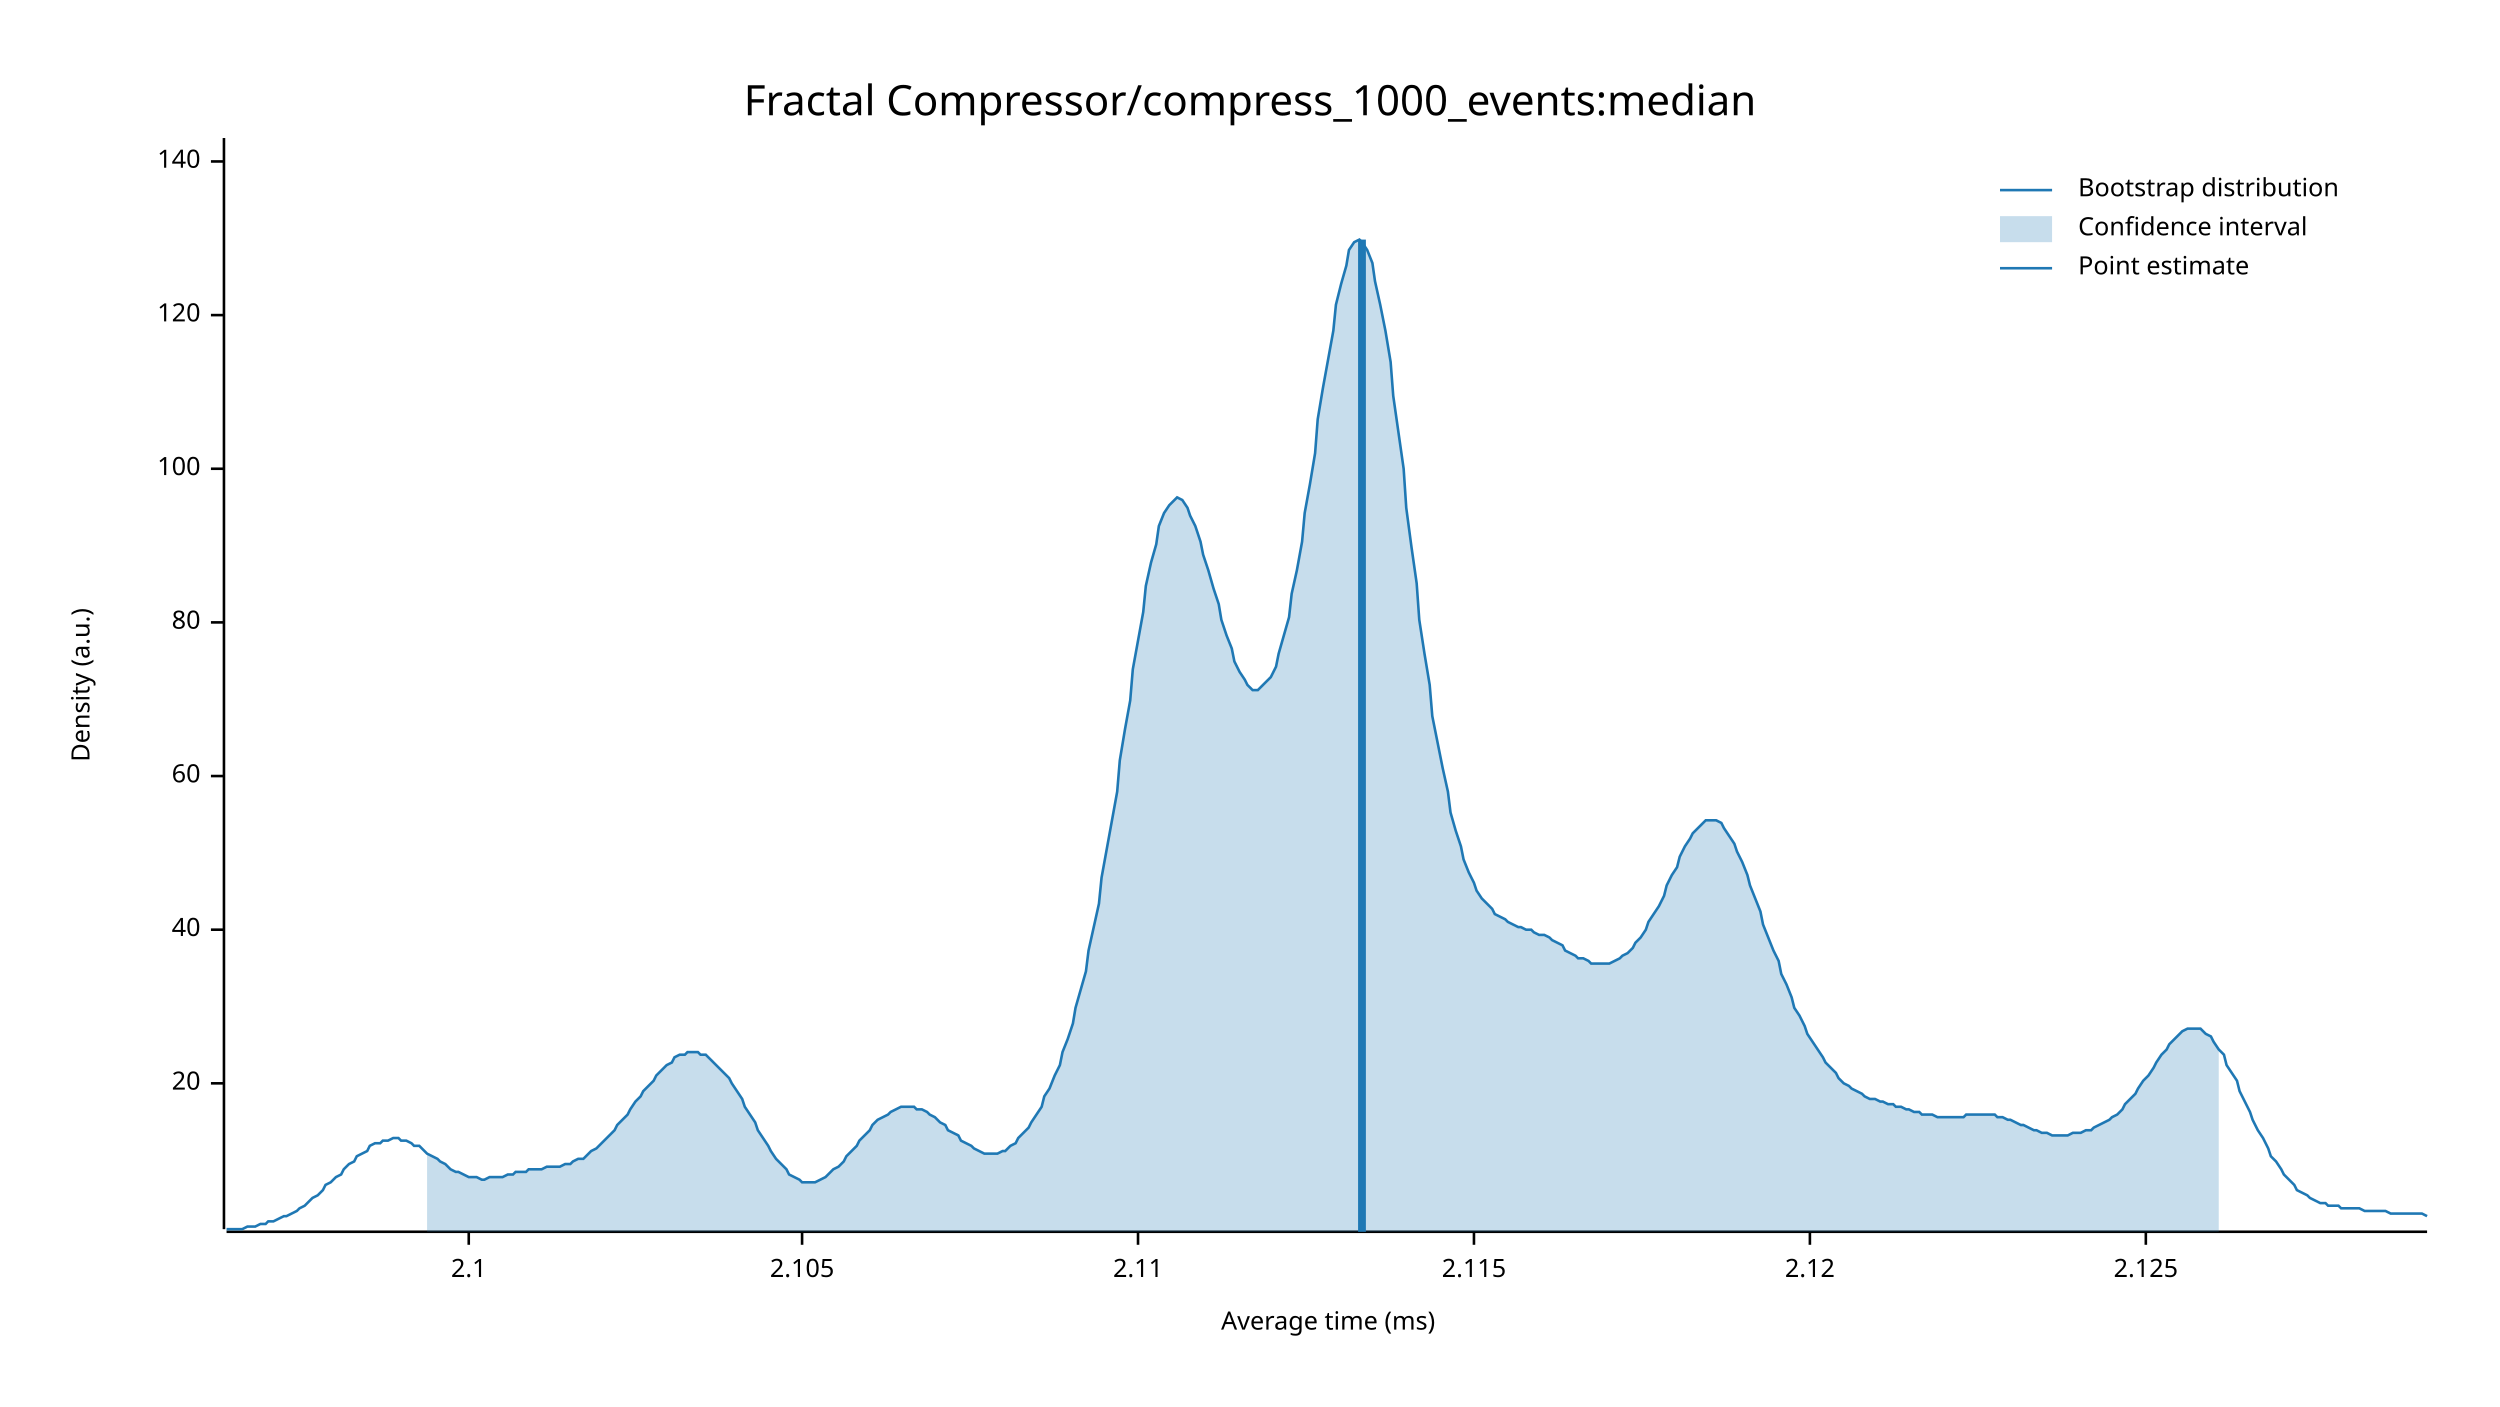
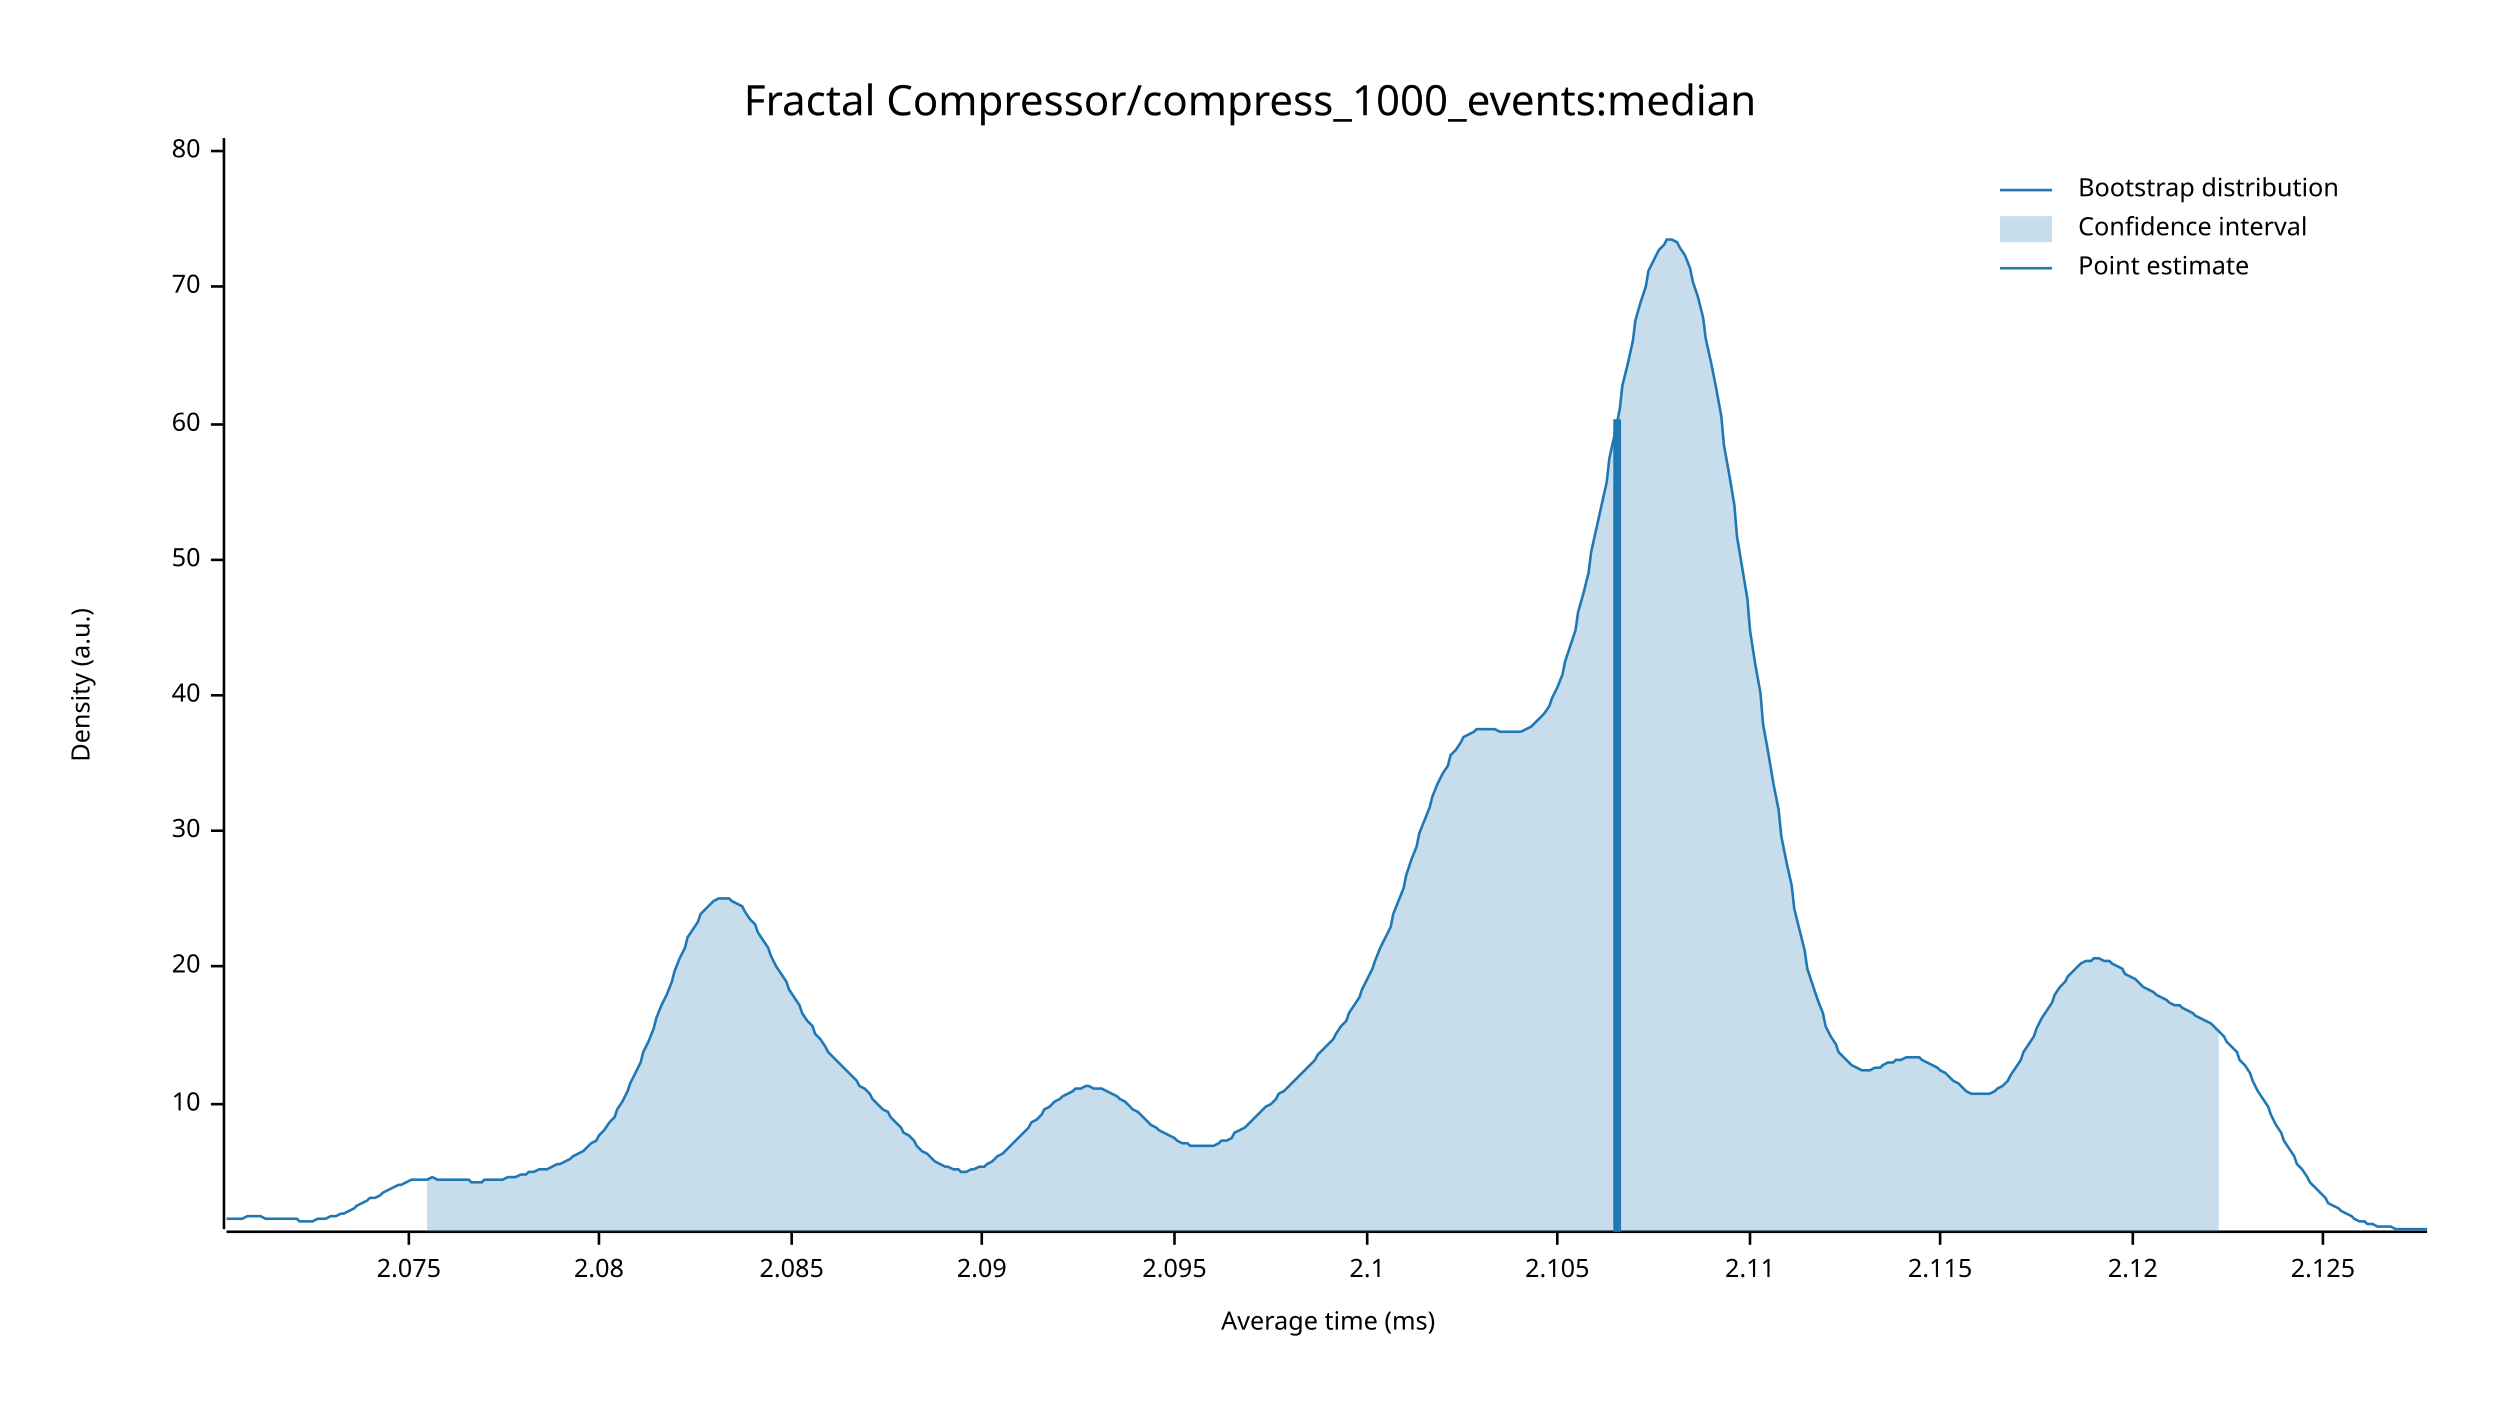
<svg xmlns="http://www.w3.org/2000/svg" width="960" height="540" viewBox="0 0 960 540">
  <text x="480" y="32" dy="0.76em" text-anchor="middle" font-family="sans-serif" font-size="16.129" opacity="1" fill="#000000">
Fractal Compressor/compress_1000_events:median
</text>
  <text x="27" y="263" dy="0.76em" text-anchor="middle" font-family="sans-serif" font-size="9.677" opacity="1" fill="#000000" transform="rotate(270, 27, 263)">
Density (a.u.)
</text>
  <text x="510" y="513" dy="-0.5ex" text-anchor="middle" font-family="sans-serif" font-size="9.677" opacity="1" fill="#000000">
Average time (ms)
</text>
  <polyline fill="none" opacity="1" stroke="#000000" stroke-width="1" points="86,53 86,472 " />
-   <text x="77" y="416" dy="0.5ex" text-anchor="end" font-family="sans-serif" font-size="9.677" opacity="1" fill="#000000">
+   <text x="77" y="424" dy="0.5ex" text-anchor="end" font-family="sans-serif" font-size="9.677" opacity="1" fill="#000000">
+ 10
+ </text>
+   <polyline fill="none" opacity="1" stroke="#000000" stroke-width="1" points="81,424 86,424 " />
+   <text x="77" y="371" dy="0.5ex" text-anchor="end" font-family="sans-serif" font-size="9.677" opacity="1" fill="#000000">
20
</text>
-   <polyline fill="none" opacity="1" stroke="#000000" stroke-width="1" points="81,416 86,416 " />
-   <text x="77" y="357" dy="0.5ex" text-anchor="end" font-family="sans-serif" font-size="9.677" opacity="1" fill="#000000">
+   <polyline fill="none" opacity="1" stroke="#000000" stroke-width="1" points="81,371 86,371 " />
+   <text x="77" y="319" dy="0.5ex" text-anchor="end" font-family="sans-serif" font-size="9.677" opacity="1" fill="#000000">
+ 30
+ </text>
+   <polyline fill="none" opacity="1" stroke="#000000" stroke-width="1" points="81,319 86,319 " />
+   <text x="77" y="267" dy="0.5ex" text-anchor="end" font-family="sans-serif" font-size="9.677" opacity="1" fill="#000000">
40
</text>
-   <polyline fill="none" opacity="1" stroke="#000000" stroke-width="1" points="81,357 86,357 " />
-   <text x="77" y="298" dy="0.5ex" text-anchor="end" font-family="sans-serif" font-size="9.677" opacity="1" fill="#000000">
+   <polyline fill="none" opacity="1" stroke="#000000" stroke-width="1" points="81,267 86,267 " />
+   <text x="77" y="215" dy="0.5ex" text-anchor="end" font-family="sans-serif" font-size="9.677" opacity="1" fill="#000000">
+ 50
+ </text>
+   <polyline fill="none" opacity="1" stroke="#000000" stroke-width="1" points="81,215 86,215 " />
+   <text x="77" y="163" dy="0.5ex" text-anchor="end" font-family="sans-serif" font-size="9.677" opacity="1" fill="#000000">
60
</text>
-   <polyline fill="none" opacity="1" stroke="#000000" stroke-width="1" points="81,298 86,298 " />
-   <text x="77" y="239" dy="0.5ex" text-anchor="end" font-family="sans-serif" font-size="9.677" opacity="1" fill="#000000">
+   <polyline fill="none" opacity="1" stroke="#000000" stroke-width="1" points="81,163 86,163 " />
+   <text x="77" y="110" dy="0.5ex" text-anchor="end" font-family="sans-serif" font-size="9.677" opacity="1" fill="#000000">
+ 70
+ </text>
+   <polyline fill="none" opacity="1" stroke="#000000" stroke-width="1" points="81,110 86,110 " />
+   <text x="77" y="58" dy="0.5ex" text-anchor="end" font-family="sans-serif" font-size="9.677" opacity="1" fill="#000000">
80
</text>
-   <polyline fill="none" opacity="1" stroke="#000000" stroke-width="1" points="81,239 86,239 " />
-   <text x="77" y="180" dy="0.5ex" text-anchor="end" font-family="sans-serif" font-size="9.677" opacity="1" fill="#000000">
- 100
+   <polyline fill="none" opacity="1" stroke="#000000" stroke-width="1" points="81,58 86,58 " />
+   <polyline fill="none" opacity="1" stroke="#000000" stroke-width="1" points="87,473 932,473 " />
+   <text x="157" y="483" dy="0.76em" text-anchor="middle" font-family="sans-serif" font-size="9.677" opacity="1" fill="#000000">
+ 2.075
</text>
-   <polyline fill="none" opacity="1" stroke="#000000" stroke-width="1" points="81,180 86,180 " />
-   <text x="77" y="121" dy="0.5ex" text-anchor="end" font-family="sans-serif" font-size="9.677" opacity="1" fill="#000000">
- 120
+   <polyline fill="none" opacity="1" stroke="#000000" stroke-width="1" points="157,473 157,478 " />
+   <text x="230" y="483" dy="0.76em" text-anchor="middle" font-family="sans-serif" font-size="9.677" opacity="1" fill="#000000">
+ 2.08
</text>
-   <polyline fill="none" opacity="1" stroke="#000000" stroke-width="1" points="81,121 86,121 " />
-   <text x="77" y="62" dy="0.5ex" text-anchor="end" font-family="sans-serif" font-size="9.677" opacity="1" fill="#000000">
- 140
+   <polyline fill="none" opacity="1" stroke="#000000" stroke-width="1" points="230,473 230,478 " />
+   <text x="304" y="483" dy="0.76em" text-anchor="middle" font-family="sans-serif" font-size="9.677" opacity="1" fill="#000000">
+ 2.085
</text>
-   <polyline fill="none" opacity="1" stroke="#000000" stroke-width="1" points="81,62 86,62 " />
-   <polyline fill="none" opacity="1" stroke="#000000" stroke-width="1" points="87,473 932,473 " />
-   <text x="180" y="483" dy="0.76em" text-anchor="middle" font-family="sans-serif" font-size="9.677" opacity="1" fill="#000000">
+   <polyline fill="none" opacity="1" stroke="#000000" stroke-width="1" points="304,473 304,478 " />
+   <text x="377" y="483" dy="0.76em" text-anchor="middle" font-family="sans-serif" font-size="9.677" opacity="1" fill="#000000">
+ 2.09
+ </text>
+   <polyline fill="none" opacity="1" stroke="#000000" stroke-width="1" points="377,473 377,478 " />
+   <text x="451" y="483" dy="0.76em" text-anchor="middle" font-family="sans-serif" font-size="9.677" opacity="1" fill="#000000">
+ 2.095
+ </text>
+   <polyline fill="none" opacity="1" stroke="#000000" stroke-width="1" points="451,473 451,478 " />
+   <text x="525" y="483" dy="0.76em" text-anchor="middle" font-family="sans-serif" font-size="9.677" opacity="1" fill="#000000">
2.1
</text>
-   <polyline fill="none" opacity="1" stroke="#000000" stroke-width="1" points="180,473 180,478 " />
-   <text x="308" y="483" dy="0.76em" text-anchor="middle" font-family="sans-serif" font-size="9.677" opacity="1" fill="#000000">
+   <polyline fill="none" opacity="1" stroke="#000000" stroke-width="1" points="525,473 525,478 " />
+   <text x="598" y="483" dy="0.76em" text-anchor="middle" font-family="sans-serif" font-size="9.677" opacity="1" fill="#000000">
2.105
</text>
-   <polyline fill="none" opacity="1" stroke="#000000" stroke-width="1" points="308,473 308,478 " />
-   <text x="437" y="483" dy="0.76em" text-anchor="middle" font-family="sans-serif" font-size="9.677" opacity="1" fill="#000000">
+   <polyline fill="none" opacity="1" stroke="#000000" stroke-width="1" points="598,473 598,478 " />
+   <text x="672" y="483" dy="0.76em" text-anchor="middle" font-family="sans-serif" font-size="9.677" opacity="1" fill="#000000">
2.11
</text>
-   <polyline fill="none" opacity="1" stroke="#000000" stroke-width="1" points="437,473 437,478 " />
-   <text x="566" y="483" dy="0.76em" text-anchor="middle" font-family="sans-serif" font-size="9.677" opacity="1" fill="#000000">
+   <polyline fill="none" opacity="1" stroke="#000000" stroke-width="1" points="672,473 672,478 " />
+   <text x="745" y="483" dy="0.76em" text-anchor="middle" font-family="sans-serif" font-size="9.677" opacity="1" fill="#000000">
2.115
</text>
-   <polyline fill="none" opacity="1" stroke="#000000" stroke-width="1" points="566,473 566,478 " />
-   <text x="695" y="483" dy="0.76em" text-anchor="middle" font-family="sans-serif" font-size="9.677" opacity="1" fill="#000000">
+   <polyline fill="none" opacity="1" stroke="#000000" stroke-width="1" points="745,473 745,478 " />
+   <text x="819" y="483" dy="0.76em" text-anchor="middle" font-family="sans-serif" font-size="9.677" opacity="1" fill="#000000">
2.12
</text>
-   <polyline fill="none" opacity="1" stroke="#000000" stroke-width="1" points="695,473 695,478 " />
-   <text x="824" y="483" dy="0.76em" text-anchor="middle" font-family="sans-serif" font-size="9.677" opacity="1" fill="#000000">
+   <polyline fill="none" opacity="1" stroke="#000000" stroke-width="1" points="819,473 819,478 " />
+   <text x="892" y="483" dy="0.76em" text-anchor="middle" font-family="sans-serif" font-size="9.677" opacity="1" fill="#000000">
2.125
</text>
-   <polyline fill="none" opacity="1" stroke="#000000" stroke-width="1" points="824,473 824,478 " />
-   <polyline fill="none" opacity="1" stroke="#1F78B4" stroke-width="1" points="87,472 88,472 90,472 92,472 93,472 95,471 97,471 98,471 100,470 102,470 103,469 105,469 107,468 109,467 110,467 112,466 114,465 115,464 117,463 119,461 120,460 122,459 124,457 125,455 127,454 129,452 131,451 132,449 134,447 136,446 137,444 139,443 141,442 142,440 144,439 146,439 147,438 149,438 151,437 153,437 154,438 156,438 158,439 159,440 161,440 163,442 164,443 166,444 168,445 169,446 171,447 173,449 175,450 176,450 178,451 180,452 181,452 183,452 185,453 186,453 188,452 190,452 191,452 193,452 195,451 197,451 198,450 200,450 202,450 203,449 205,449 207,449 208,449 210,448 212,448 214,448 215,448 217,447 219,447 220,446 222,445 224,445 225,444 227,442 229,441 230,440 232,438 234,436 236,434 237,432 239,430 241,428 242,426 244,423 246,421 247,419 249,417 251,415 252,413 254,411 256,409 258,408 259,406 261,405 263,405 264,404 266,404 268,404 269,405 271,405 273,407 274,408 276,410 278,412 280,414 281,416 283,419 285,422 286,425 288,428 290,431 291,434 293,437 295,440 296,442 298,445 300,447 302,449 303,451 305,452 307,453 308,454 310,454 312,454 313,454 315,453 317,452 318,451 320,449 322,448 324,446 325,444 327,442 329,440 330,438 332,436 334,434 335,432 337,430 339,429 341,428 342,427 344,426 346,425 347,425 349,425 351,425 352,426 354,426 356,427 357,428 359,429 361,431 363,432 364,434 366,435 368,436 369,438 371,439 373,440 374,441 376,442 378,443 379,443 381,443 383,443 385,442 386,442 388,440 390,439 391,437 393,435 395,433 396,431 398,428 400,425 401,421 403,418 405,413 407,409 408,404 410,399 412,393 413,387 415,380 417,373 418,365 420,356 422,347 423,337 425,326 427,315 429,304 430,292 432,280 434,269 435,257 437,246 439,235 440,225 442,216 444,209 445,202 447,197 449,194 451,192 452,191 454,192 456,195 457,198 459,202 461,208 462,213 464,219 466,226 468,232 469,238 471,244 473,249 474,254 476,258 478,261 479,263 481,265 483,265 484,264 486,262 488,260 490,256 491,251 493,244 495,237 496,228 498,219 500,208 501,197 503,186 505,174 506,161 508,149 510,138 512,127 513,117 515,109 517,102 518,96 520,93 522,92 523,93 525,96 527,101 528,108 530,117 532,127 534,139 535,152 537,166 539,180 540,195 542,210 544,224 545,238 547,251 549,263 550,275 552,285 554,295 556,304 557,312 559,319 561,325 562,330 564,335 566,339 567,342 569,345 571,347 573,349 574,351 576,352 578,353 579,354 581,355 583,356 584,356 586,357 588,357 589,358 591,359 593,359 595,360 596,361 598,362 600,363 601,365 603,366 605,367 606,368 608,368 610,369 611,370 613,370 615,370 617,370 618,370 620,369 622,368 623,367 625,366 627,364 628,362 630,360 632,357 633,354 635,351 637,348 639,344 640,340 642,336 644,333 645,329 647,325 649,322 650,320 652,318 654,316 655,315 657,315 659,315 661,316 662,318 664,321 666,324 667,327 669,331 671,336 672,340 674,345 676,350 677,355 679,360 681,365 683,369 684,374 686,378 688,383 689,387 691,390 693,394 694,397 696,400 698,403 700,406 701,408 703,410 705,412 706,414 708,416 710,417 711,418 713,419 715,420 716,421 718,422 720,422 722,423 723,423 725,424 727,424 728,425 730,425 732,426 733,426 735,427 737,427 738,428 740,428 742,428 744,429 745,429 747,429 749,429 750,429 752,429 754,429 755,428 757,428 759,428 760,428 762,428 764,428 766,428 767,429 769,429 771,430 772,430 774,431 776,432 777,432 779,433 781,434 782,434 784,435 786,435 788,436 789,436 791,436 793,436 794,436 796,435 798,435 799,435 801,434 803,434 804,433 806,432 808,431 810,430 811,429 813,428 815,426 816,424 818,422 820,420 821,418 823,415 825,413 827,410 828,408 830,405 832,403 833,401 835,399 837,397 838,396 840,395 842,395 843,395 845,395 847,397 849,398 850,400 852,403 854,405 855,409 857,412 859,415 860,419 862,423 864,427 865,430 867,434 869,437 871,441 872,444 874,446 876,449 877,451 879,453 881,455 882,457 884,458 886,459 887,460 889,461 891,462 893,462 894,463 896,463 898,463 899,464 901,464 903,464 904,464 906,464 908,465 909,465 911,465 913,465 915,465 916,465 918,466 920,466 921,466 923,466 925,466 926,466 928,466 930,466 932,467 " />
-   <polygon opacity="0.25" fill="#1F78B4" points="164,443 166,444 168,445 169,446 171,447 173,449 175,450 176,450 178,451 180,452 181,452 183,452 185,453 186,453 188,452 190,452 191,452 193,452 195,451 197,451 198,450 200,450 202,450 203,449 205,449 207,449 208,449 210,448 212,448 214,448 215,448 217,447 219,447 220,446 222,445 224,445 225,444 227,442 229,441 230,440 232,438 234,436 236,434 237,432 239,430 241,428 242,426 244,423 246,421 247,419 249,417 251,415 252,413 254,411 256,409 258,408 259,406 261,405 263,405 264,404 266,404 268,404 269,405 271,405 273,407 274,408 276,410 278,412 280,414 281,416 283,419 285,422 286,425 288,428 290,431 291,434 293,437 295,440 296,442 298,445 300,447 302,449 303,451 305,452 307,453 308,454 310,454 312,454 313,454 315,453 317,452 318,451 320,449 322,448 324,446 325,444 327,442 329,440 330,438 332,436 334,434 335,432 337,430 339,429 341,428 342,427 344,426 346,425 347,425 349,425 351,425 352,426 354,426 356,427 357,428 359,429 361,431 363,432 364,434 366,435 368,436 369,438 371,439 373,440 374,441 376,442 378,443 379,443 381,443 383,443 385,442 386,442 388,440 390,439 391,437 393,435 395,433 396,431 398,428 400,425 401,421 403,418 405,413 407,409 408,404 410,399 412,393 413,387 415,380 417,373 418,365 420,356 422,347 423,337 425,326 427,315 429,304 430,292 432,280 434,269 435,257 437,246 439,235 440,225 442,216 444,209 445,202 447,197 449,194 451,192 452,191 454,192 456,195 457,198 459,202 461,208 462,213 464,219 466,226 468,232 469,238 471,244 473,249 474,254 476,258 478,261 479,263 481,265 483,265 484,264 486,262 488,260 490,256 491,251 493,244 495,237 496,228 498,219 500,208 501,197 503,186 505,174 506,161 508,149 510,138 512,127 513,117 515,109 517,102 518,96 520,93 522,92 523,93 525,96 527,101 528,108 530,117 532,127 534,139 535,152 537,166 539,180 540,195 542,210 544,224 545,238 547,251 549,263 550,275 552,285 554,295 556,304 557,312 559,319 561,325 562,330 564,335 566,339 567,342 569,345 571,347 573,349 574,351 576,352 578,353 579,354 581,355 583,356 584,356 586,357 588,357 589,358 591,359 593,359 595,360 596,361 598,362 600,363 601,365 603,366 605,367 606,368 608,368 610,369 611,370 613,370 615,370 617,370 618,370 620,369 622,368 623,367 625,366 627,364 628,362 630,360 632,357 633,354 635,351 637,348 639,344 640,340 642,336 644,333 645,329 647,325 649,322 650,320 652,318 654,316 655,315 657,315 659,315 661,316 662,318 664,321 666,324 667,327 669,331 671,336 672,340 674,345 676,350 677,355 679,360 681,365 683,369 684,374 686,378 688,383 689,387 691,390 693,394 694,397 696,400 698,403 700,406 701,408 703,410 705,412 706,414 708,416 710,417 711,418 713,419 715,420 716,421 718,422 720,422 722,423 723,423 725,424 727,424 728,425 730,425 732,426 733,426 735,427 737,427 738,428 740,428 742,428 744,429 745,429 747,429 749,429 750,429 752,429 754,429 755,428 757,428 759,428 760,428 762,428 764,428 766,428 767,429 769,429 771,430 772,430 774,431 776,432 777,432 779,433 781,434 782,434 784,435 786,435 788,436 789,436 791,436 793,436 794,436 796,435 798,435 799,435 801,434 803,434 804,433 806,432 808,431 810,430 811,429 813,428 815,426 816,424 818,422 820,420 821,418 823,415 825,413 827,410 828,408 830,405 832,403 833,401 835,399 837,397 838,396 840,395 842,395 843,395 845,395 847,397 849,398 850,400 852,403 852,473 164,473 " />
-   <polyline fill="none" opacity="1" stroke="#1F78B4" stroke-width="3" points="523,473 523,92 " />
+   <polyline fill="none" opacity="1" stroke="#000000" stroke-width="1" points="892,473 892,478 " />
+   <polyline fill="none" opacity="1" stroke="#1F78B4" stroke-width="1" points="87,468 88,468 90,468 92,468 93,468 95,467 97,467 98,467 100,467 102,468 103,468 105,468 107,468 109,468 110,468 112,468 114,468 115,469 117,469 119,469 120,469 122,468 124,468 125,468 127,467 129,467 131,466 132,466 134,465 136,464 137,463 139,462 141,461 142,460 144,460 146,459 147,458 149,457 151,456 153,455 154,455 156,454 158,453 159,453 161,453 163,453 164,453 166,452 168,453 169,453 171,453 173,453 175,453 176,453 178,453 180,453 181,454 183,454 185,454 186,453 188,453 190,453 191,453 193,453 195,452 197,452 198,452 200,451 202,451 203,450 205,450 207,449 208,449 210,449 212,448 214,447 215,447 217,446 219,445 220,444 222,443 224,442 225,441 227,439 229,438 230,436 232,434 234,431 236,429 237,426 239,423 241,419 242,416 244,412 246,408 247,404 249,400 251,395 252,391 254,386 256,382 258,377 259,373 261,368 263,364 264,360 266,357 268,354 269,351 271,349 273,347 274,346 276,345 278,345 280,345 281,346 283,347 285,348 286,350 288,353 290,355 291,358 293,361 295,364 296,367 298,371 300,374 302,377 303,380 305,383 307,386 308,389 310,392 312,394 313,397 315,399 317,402 318,404 320,406 322,408 324,410 325,411 327,413 329,415 330,417 332,418 334,420 335,422 337,424 339,426 341,427 342,429 344,431 346,433 347,435 349,436 351,438 352,440 354,442 356,443 357,444 359,446 361,447 363,448 364,448 366,449 368,449 369,450 371,450 373,449 374,449 376,448 378,448 379,447 381,446 383,444 385,443 386,442 388,440 390,438 391,437 393,435 395,433 396,431 398,430 400,428 401,426 403,425 405,423 407,422 408,421 410,420 412,419 413,418 415,418 417,417 418,417 420,418 422,418 423,418 425,419 427,420 429,421 430,422 432,423 434,425 435,426 437,427 439,429 440,430 442,432 444,433 445,434 447,435 449,436 451,437 452,438 454,439 456,439 457,440 459,440 461,440 462,440 464,440 466,440 468,439 469,438 471,438 473,437 474,435 476,434 478,433 479,432 481,430 483,428 484,427 486,425 488,424 490,422 491,420 493,419 495,417 496,416 498,414 500,412 501,411 503,409 505,407 506,405 508,403 510,401 512,399 513,397 515,394 517,392 518,389 520,386 522,383 523,380 525,376 527,372 528,369 530,364 532,360 534,356 535,351 537,346 539,341 540,336 542,330 544,325 545,320 547,315 549,310 550,306 552,301 554,297 556,294 557,290 559,288 561,285 562,283 564,282 566,281 567,280 569,280 571,280 573,280 574,280 576,281 578,281 579,281 581,281 583,281 584,281 586,280 588,279 589,278 591,276 593,274 595,271 596,268 598,264 600,259 601,254 603,248 605,242 606,235 608,228 610,220 611,212 613,203 615,194 617,185 618,176 620,167 622,157 623,148 625,140 627,131 628,123 630,116 632,110 633,104 635,100 637,96 639,94 640,92 642,92 644,93 645,95 647,98 649,103 650,108 652,114 654,122 655,130 657,139 659,149 661,160 662,171 664,182 666,194 667,206 669,218 671,230 672,242 674,255 676,266 677,278 679,289 681,301 683,311 684,321 686,331 688,340 689,349 691,357 693,365 694,372 696,378 698,384 700,389 701,394 703,398 705,401 706,404 708,406 710,408 711,409 713,410 715,411 716,411 718,411 720,410 722,410 723,409 725,408 727,408 728,407 730,407 732,406 733,406 735,406 737,406 738,407 740,408 742,409 744,410 745,411 747,412 749,414 750,415 752,416 754,418 755,419 757,420 759,420 760,420 762,420 764,420 766,419 767,418 769,417 771,415 772,413 774,410 776,407 777,404 779,401 781,398 782,395 784,391 786,388 788,385 789,382 791,379 793,377 794,375 796,373 798,371 799,370 801,369 803,369 804,368 806,368 808,369 810,369 811,370 813,371 815,372 816,374 818,375 820,376 821,377 823,379 825,380 827,381 828,382 830,383 832,384 833,385 835,386 837,386 838,387 840,388 842,389 843,390 845,391 847,392 849,393 850,394 852,396 854,398 855,400 857,402 859,404 860,407 862,409 864,412 865,415 867,419 869,422 871,425 872,428 874,432 876,435 877,438 879,441 881,444 882,447 884,449 886,452 887,454 889,456 891,458 893,460 894,462 896,463 898,464 899,465 901,466 903,467 904,468 906,469 908,469 909,470 911,470 913,471 915,471 916,471 918,471 920,472 921,472 923,472 925,472 926,472 928,472 930,472 932,472 " />
+   <polygon opacity="0.25" fill="#1F78B4" points="164,453 166,452 168,453 169,453 171,453 173,453 175,453 176,453 178,453 180,453 181,454 183,454 185,454 186,453 188,453 190,453 191,453 193,453 195,452 197,452 198,452 200,451 202,451 203,450 205,450 207,449 208,449 210,449 212,448 214,447 215,447 217,446 219,445 220,444 222,443 224,442 225,441 227,439 229,438 230,436 232,434 234,431 236,429 237,426 239,423 241,419 242,416 244,412 246,408 247,404 249,400 251,395 252,391 254,386 256,382 258,377 259,373 261,368 263,364 264,360 266,357 268,354 269,351 271,349 273,347 274,346 276,345 278,345 280,345 281,346 283,347 285,348 286,350 288,353 290,355 291,358 293,361 295,364 296,367 298,371 300,374 302,377 303,380 305,383 307,386 308,389 310,392 312,394 313,397 315,399 317,402 318,404 320,406 322,408 324,410 325,411 327,413 329,415 330,417 332,418 334,420 335,422 337,424 339,426 341,427 342,429 344,431 346,433 347,435 349,436 351,438 352,440 354,442 356,443 357,444 359,446 361,447 363,448 364,448 366,449 368,449 369,450 371,450 373,449 374,449 376,448 378,448 379,447 381,446 383,444 385,443 386,442 388,440 390,438 391,437 393,435 395,433 396,431 398,430 400,428 401,426 403,425 405,423 407,422 408,421 410,420 412,419 413,418 415,418 417,417 418,417 420,418 422,418 423,418 425,419 427,420 429,421 430,422 432,423 434,425 435,426 437,427 439,429 440,430 442,432 444,433 445,434 447,435 449,436 451,437 452,438 454,439 456,439 457,440 459,440 461,440 462,440 464,440 466,440 468,439 469,438 471,438 473,437 474,435 476,434 478,433 479,432 481,430 483,428 484,427 486,425 488,424 490,422 491,420 493,419 495,417 496,416 498,414 500,412 501,411 503,409 505,407 506,405 508,403 510,401 512,399 513,397 515,394 517,392 518,389 520,386 522,383 523,380 525,376 527,372 528,369 530,364 532,360 534,356 535,351 537,346 539,341 540,336 542,330 544,325 545,320 547,315 549,310 550,306 552,301 554,297 556,294 557,290 559,288 561,285 562,283 564,282 566,281 567,280 569,280 571,280 573,280 574,280 576,281 578,281 579,281 581,281 583,281 584,281 586,280 588,279 589,278 591,276 593,274 595,271 596,268 598,264 600,259 601,254 603,248 605,242 606,235 608,228 610,220 611,212 613,203 615,194 617,185 618,176 620,167 622,157 623,148 625,140 627,131 628,123 630,116 632,110 633,104 635,100 637,96 639,94 640,92 642,92 644,93 645,95 647,98 649,103 650,108 652,114 654,122 655,130 657,139 659,149 661,160 662,171 664,182 666,194 667,206 669,218 671,230 672,242 674,255 676,266 677,278 679,289 681,301 683,311 684,321 686,331 688,340 689,349 691,357 693,365 694,372 696,378 698,384 700,389 701,394 703,398 705,401 706,404 708,406 710,408 711,409 713,410 715,411 716,411 718,411 720,410 722,410 723,409 725,408 727,408 728,407 730,407 732,406 733,406 735,406 737,406 738,407 740,408 742,409 744,410 745,411 747,412 749,414 750,415 752,416 754,418 755,419 757,420 759,420 760,420 762,420 764,420 766,419 767,418 769,417 771,415 772,413 774,410 776,407 777,404 779,401 781,398 782,395 784,391 786,388 788,385 789,382 791,379 793,377 794,375 796,373 798,371 799,370 801,369 803,369 804,368 806,368 808,369 810,369 811,370 813,371 815,372 816,374 818,375 820,376 821,377 823,379 825,380 827,381 828,382 830,383 832,384 833,385 835,386 837,386 838,387 840,388 842,389 843,390 845,391 847,392 849,393 850,394 852,396 852,473 164,473 " />
+   <polyline fill="none" opacity="1" stroke="#1F78B4" stroke-width="3" points="621,473 621,161 " />
  <text x="798" y="68" dy="0.76em" text-anchor="start" font-family="sans-serif" font-size="9.677" opacity="1" fill="#000000">
Bootstrap distribution
</text>
  <text x="798" y="83" dy="0.76em" text-anchor="start" font-family="sans-serif" font-size="9.677" opacity="1" fill="#000000">
Confidence interval
</text>
  <text x="798" y="98" dy="0.76em" text-anchor="start" font-family="sans-serif" font-size="9.677" opacity="1" fill="#000000">
Point estimate
</text>
  <polyline fill="none" opacity="1" stroke="#1F78B4" stroke-width="1" points="768,73 788,73 " />
  <rect x="768" y="83" width="20" height="10" opacity="0.25" fill="#1F78B4" stroke="none" />
  <polyline fill="none" opacity="1" stroke="#1F78B4" stroke-width="1" points="768,103 788,103 " />
</svg>
